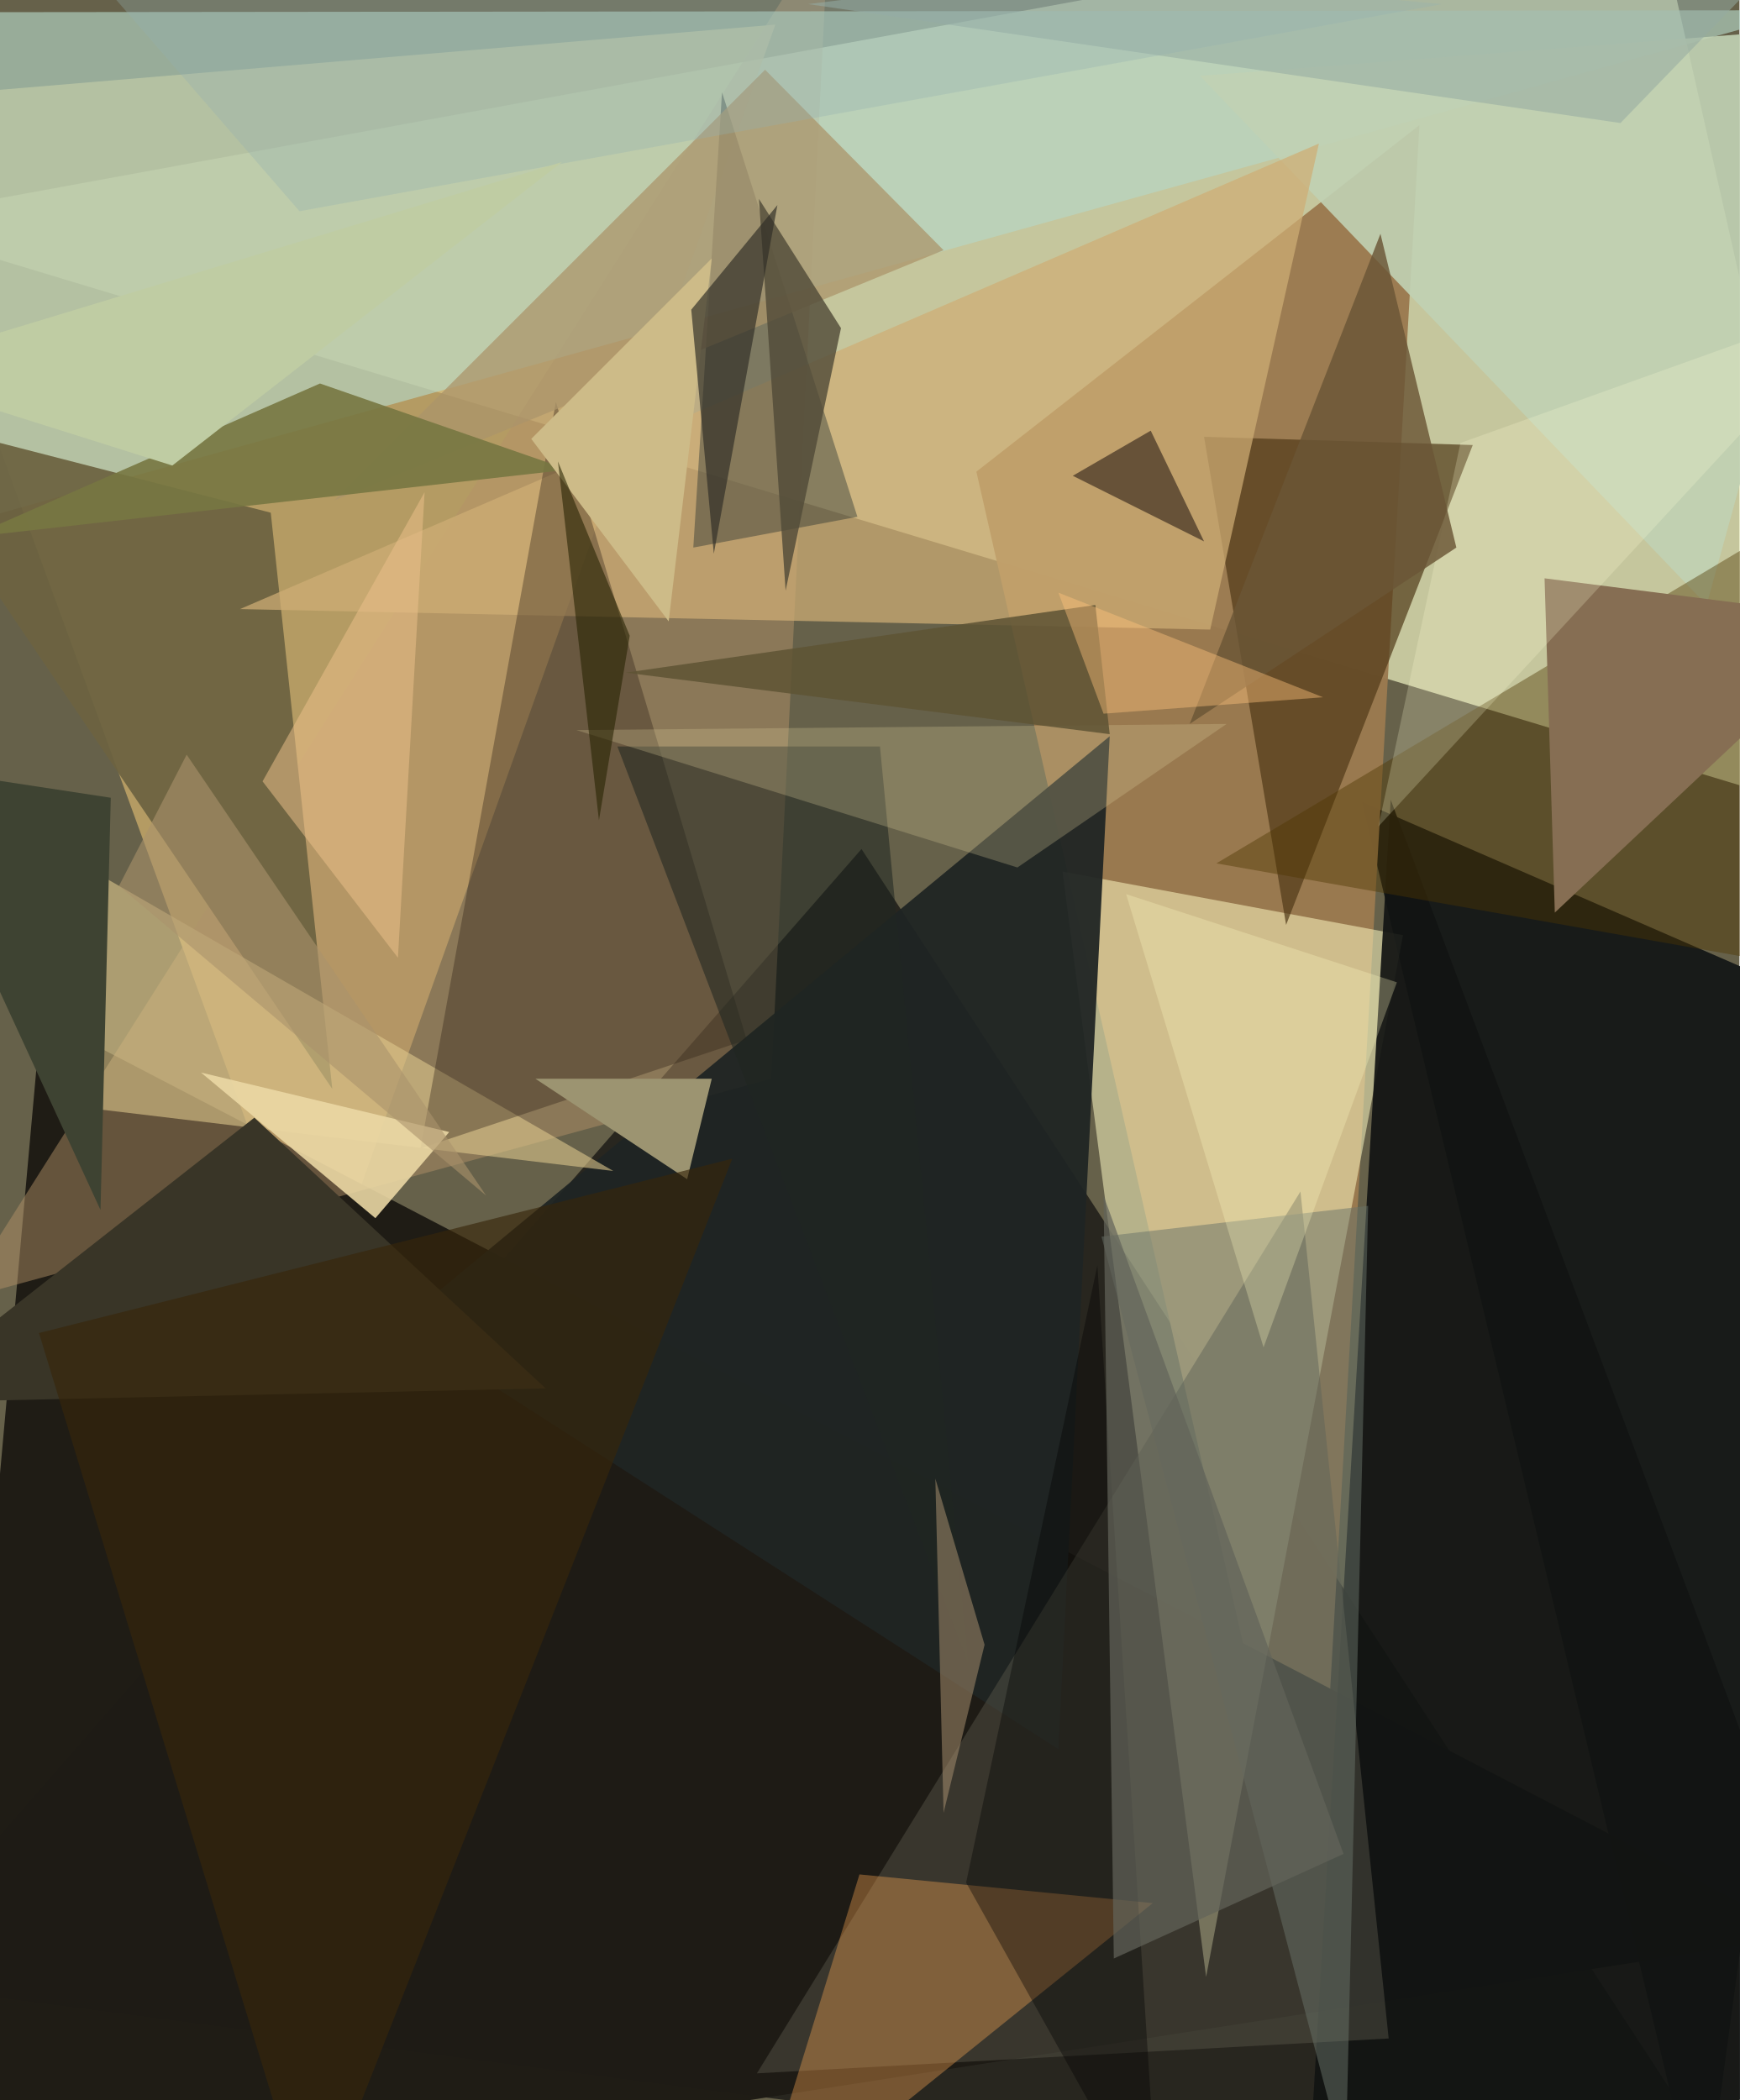
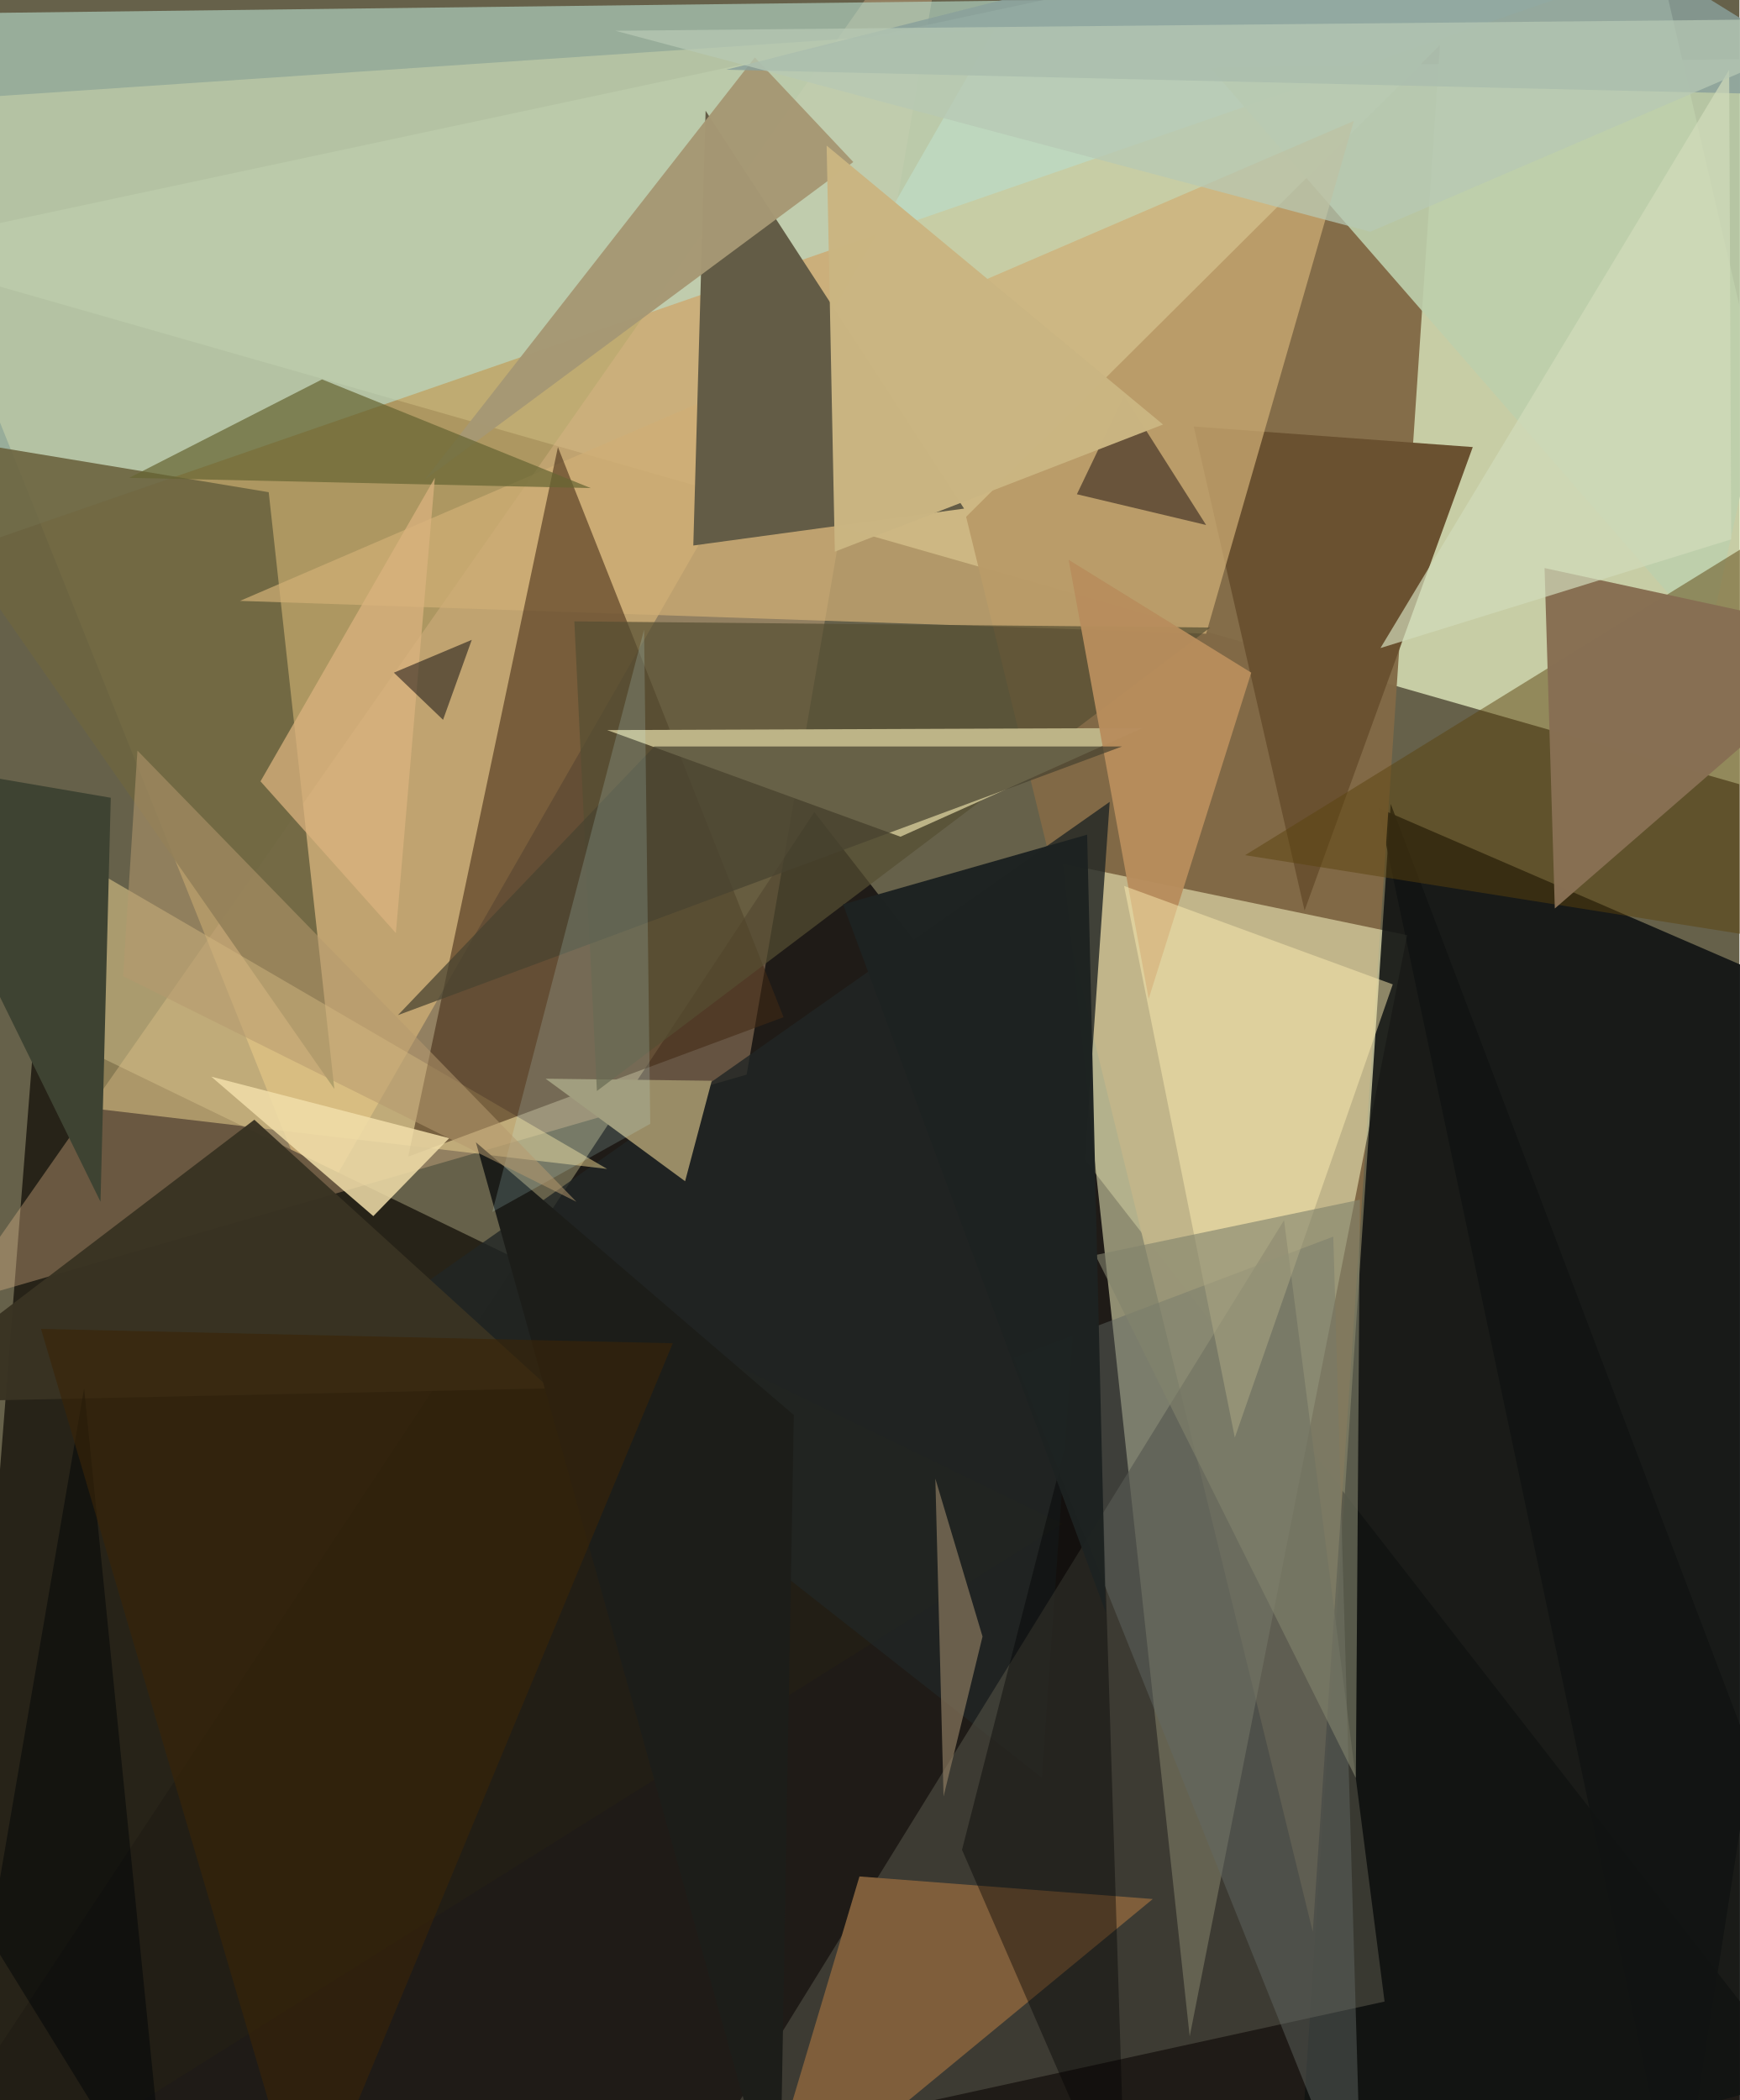
<svg xmlns="http://www.w3.org/2000/svg" width="848" height="1024" viewBox="0 0 212 256">
  <rect width="212" height="256" fill="#66614a" />
-   <polygon points="227,100.25 201.5,-12.75 -15.5,27" fill="#f9fdca" fill-opacity="0.647" />
-   <polygon points="214.5,271.5 -15.5,241.5 105,103.5" fill="#080808" fill-opacity="0.655" />
-   <polygon points="207.5,271.5 166,97.75 227.5,124.5" fill="#181b19" />
-   <polygon points="38.5,160 -15.5,12.25 94.5,3" fill="#d2b26d" fill-opacity="0.718" />
-   <polygon points="173,15.25 160.25,238.75 119,57.5" fill="#9b7a50" fill-opacity="0.965" />
-   <polygon points="5,124 -8.25,271.5 220,236" fill="#1e1b15" fill-opacity="0.98" />
-   <polygon points="129.5,106.25 147,241 171,114" fill="#fffcc4" fill-opacity="0.525" />
-   <polygon points="-5,158.5 94,131.5 101,-9" fill="#b39268" fill-opacity="0.475" />
-   <polygon points="169.5,97.5 159.25,269.5 227.5,252" fill="#121413" fill-opacity="0.925" />
-   <polygon points="135.25,89.75 48.5,161.5 129,213.25" fill="#1f2423" fill-opacity="0.941" />
-   <polygon points="-15.5,1.5 -4.25,63.75 220.5,1.25" fill="#b4d7c7" fill-opacity="0.631" />
-   <polygon points="179.5,54.25 146.75,53.25 156.75,112.75" fill="#503818" fill-opacity="0.694" />
-   <polygon points="33,62.5 40.5,132.75 -15.5,50" fill="#6c6341" fill-opacity="0.933" />
-   <polygon points="208,73.75 227.5,3 146.25,9.25" fill="#c0d1b3" fill-opacity="0.91" />
-   <polygon points="169.25,248.5 92.25,252.75 158.5,145.25" fill="#565348" fill-opacity="0.482" />
-   <polygon points="29.25,74.25 147.5,76.75 160.75,17.5" fill="#cead75" fill-opacity="0.722" />
-   <polygon points="148.25,105.25 224.5,118.75 215.25,65.25" fill="#4e3502" fill-opacity="0.416" />
-   <polygon points="88,11.25 84.5,66.75 104.5,63" fill="#112126" fill-opacity="0.369" />
-   <polygon points="9.75,105.25 8,134.75 74.75,142.75" fill="#dfc88c" fill-opacity="0.584" />
-   <polygon points="51.25,140 91,126.75 67.75,49" fill="#2f2216" fill-opacity="0.365" />
-   <polygon points="140.5,232 104.75,228.5 91.5,271.5" fill="#ffaa55" fill-opacity="0.361" />
-   <polygon points="134.25,150.75 166.75,147 164,264" fill="#69736a" fill-opacity="0.498" />
-   <polygon points="40.75,61 115,30.5 93.25,8.5" fill="#ab946a" fill-opacity="0.737" />
-   <polygon points="133.75,154.25 141.25,271.5 117.75,229.5" fill="#000000" fill-opacity="0.361" />
-   <polygon points="-12.75,93.25 12.25,147.5 13.5,97.25" fill="#3e4332" />
-   <polygon points="227.5,75.5 189.5,111.25 188.25,70.5" fill="#866e53" />
-   <polygon points="170.25,119.75 137.25,109 154,164.25" fill="#fffbc1" fill-opacity="0.275" />
-   <polygon points="140.25,52.5 130.75,58 146.75,66" fill="#2a1d17" fill-opacity="0.596" />
-   <polygon points="-3.75,65.5 39,46.75 69.25,57.25" fill="#777742" fill-opacity="0.902" />
-   <polygon points="31,136.25 66.5,169.25 -13.25,171" fill="#393527" />
-   <polygon points="86.75,131.5 83.75,143.75 65.25,131.5" fill="#9c9471" />
-   <polygon points="54.75,138 24.5,130.75 45.75,148.5" fill="#ebd8a4" fill-opacity="0.894" />
-   <polygon points="118,202.75 107.25,91 75.25,91" fill="#202721" fill-opacity="0.557" />
-   <polygon points="48.5,116.75 51.75,60 32,95.25" fill="#ecbf8a" fill-opacity="0.522" />
-   <polygon points="197.5,15 227,-15.5 98.5,0.5" fill="#95aaa2" fill-opacity="0.541" />
-   <polygon points="124,105.75 149.5,88.25 70.25,89" fill="#d4c795" fill-opacity="0.282" />
-   <polygon points="95.75,72 102.5,40 92.5,24.25" fill="#514b38" fill-opacity="0.808" />
-   <polygon points="168,100.75 227.5,36.25 178,54" fill="#ffffd8" fill-opacity="0.216" />
-   <polygon points="177.5,66.75 145,88.25 168.25,28.5" fill="#6a5636" fill-opacity="0.82" />
-   <polygon points="38,271.5 89.25,141.25 4.75,162.5" fill="#38260a" fill-opacity="0.639" />
-   <polygon points="135.25,89.5 133.5,73.75 76.25,82" fill="#5f5435" fill-opacity="0.859" />
-   <polygon points="134.5,145.75 135.75,238.75 163.75,226" fill="#62645a" fill-opacity="0.706" />
-   <polygon points="114,180.25 120,200.5 115,221" fill="#ab9170" fill-opacity="0.518" />
-   <polygon points="36.5,25.75 0.75,-15.5 175.75,0.5" fill="#95afb1" fill-opacity="0.314" />
-   <polygon points="86.75,31.5 64.75,53.5 81.5,75.75" fill="#cdbb88" />
-   <polygon points="134.5,87 129,72.25 161.25,85" fill="#ffc27b" fill-opacity="0.424" />
-   <polygon points="87,67.5 84.25,37.75 94.75,25" fill="#2f2d26" fill-opacity="0.667" />
-   <polygon points="68.5,19.75 21,56.75 -15.5,45.25" fill="#bfcca3" />
-   <polygon points="76.75,77.5 68,56.25 73,100" fill="#262200" fill-opacity="0.573" />
-   <polygon points="22.75,92 14.5,108 59.25,145.75" fill="#aa926b" fill-opacity="0.588" />
+   <polygon points="226.5,99.75 199.75,-15.5 -15.5,30.5" fill="#eaf4c6" fill-opacity="0.733" />
+   <polygon points="225.5,261.25 -8.5,262.25 99.25,99" fill="#0e0b0b" fill-opacity="0.8" />
+   <polygon points="204.5,271.5 168,98.5 227.5,124.25" fill="#131716" fill-opacity="0.945" />
+   <polygon points="38.5,147.75 -15.5,12.75 121.25,3.5" fill="#bda367" fill-opacity="0.82" />
+   <polygon points="175.5,5.5 160,235.5 117.75,63" fill="#826a46" fill-opacity="0.961" />
+   <polygon points="4.25,125 -7.25,271.5 129.5,185.75" fill="#231f15" fill-opacity="0.929" />
+   <polygon points="129.5,105.25 145,248.25 171.5,114" fill="#ffffcb" fill-opacity="0.506" />
+   <polygon points="-5.75,159 91,131 116.25,-15.5" fill="#e0b88a" fill-opacity="0.361" />
+   <polygon points="169.5,98 158,270.75 227.5,251" fill="#111412" fill-opacity="0.894" />
+   <polygon points="135.25,97.75 51,157 127,216.75" fill="#212625" fill-opacity="0.804" />
+   <polygon points="-15.5,1.75 0,65.5 191.5,-0.75" fill="#b8dece" fill-opacity="0.608" />
+   <polygon points="179.5,54.5 145.5,52 159,111" fill="#6a5130" />
+   <polygon points="32.75,60 40.75,132.75 -15.5,52" fill="#6c6541" fill-opacity="0.914" />
+   <polygon points="208.25,78 223.75,7 147.5,8.25" fill="#bdceac" fill-opacity="0.914" />
+   <polygon points="168.75,244 86.5,262 156.5,148.75" fill="#4e4c41" fill-opacity="0.663" />
+   <polygon points="29.25,73.25 147,77.25 165,14.75" fill="#cfae75" fill-opacity="0.718" />
+   <polygon points="151.75,104.25 221,115.25 214.5,65.5" fill="#5b430e" fill-opacity="0.486" />
+   <polygon points="86,13.5 84.5,66.5 117.5,62" fill="#635c46" />
+   <polygon points="10.5,105.5 10.25,135 74,142.5" fill="#f0d893" fill-opacity="0.49" />
+   <polygon points="49.75,141 95.5,124 68,54.5" fill="#422a15" fill-opacity="0.569" />
+   <polygon points="104.75,228.75 140.5,231.5 92,271.5" fill="#7f5e3b" />
+   <polygon points="133.75,161 117.25,225.5 137.25,271.5" fill="#000000" fill-opacity="0.392" />
+   <polygon points="92,7 104,19.75 51.75,58.5" fill="#a69874" fill-opacity="0.973" />
+   <polygon points="13.5,97.25 -14.25,92.5 12.25,146.5" fill="#3e4332" />
+   <polygon points="67,169.25 31,136.5 -14.25,171" fill="#393323" fill-opacity="0.965" />
+   <polygon points="123.5,165.5 162.5,150.75 166,271.5" fill="#626964" fill-opacity="0.459" />
+   <polygon points="227.5,77.75 188.25,69.25 189.5,110.75" fill="#876f53" fill-opacity="0.992" />
+   <polygon points="54.75,138.75 45.5,148.25 25.75,131.25" fill="#f0dea9" fill-opacity="0.851" />
+   <polygon points="83.5,144 66.5,131.5 86.75,131.75" fill="#998c66" />
+   <polygon points="137,48.25 147,64 131.25,60.25" fill="#2f211a" fill-opacity="0.58" />
+   <polygon points="72,59.5 15.75,58.25 39.25,46.25" fill="#676533" fill-opacity="0.714" />
+   <polygon points="115,219 114,180.25 119.75,199.5" fill="#8b795f" fill-opacity="0.694" />
+   <polygon points="53,58.25 31.75,95.25 48.25,113.75" fill="#dab27e" fill-opacity="0.745" />
+   <polygon points="96.75,172.5 95,271.5 58,139.25" fill="#1c1d19" />
+   <polygon points="72.75,133 147.5,76.5 70,75.75" fill="#554f32" fill-opacity="0.706" />
+   <polygon points="74,89 139.25,88.75 109.75,102" fill="#bdb487" />
+   <polygon points="88.5,8.5 227.5,11.75 183.5,-15.5" fill="#89a09b" fill-opacity="0.831" />
+   <polygon points="141.75,51.75 100.75,17.75 101.75,67.25" fill="#cab582" fill-opacity="0.996" />
+   <polygon points="152.5,82 130.25,68.25 140,121.75" fill="#b88e5d" fill-opacity="0.961" />
+   <polygon points="169.75,120 137,108 150.5,175.25" fill="#fbebb0" fill-opacity="0.494" />
+   <polygon points="10.25,169.25 -1.25,236.25 20.5,271.5" fill="#000508" fill-opacity="0.494" />
+   <polygon points="133.5,153 165.75,146.25 165.25,216.75" fill="#82836d" fill-opacity="0.62" />
+   <polygon points="48.5,123.75 136.75,91 79.75,91" fill="#494330" fill-opacity="0.733" />
+   <polygon points="79.25,137 78.5,76.75 60,147.75" fill="#d0ffff" fill-opacity="0.161" />
+   <polygon points="168.25,79 210.75,8.5 211,65.75" fill="#d2dbbb" fill-opacity="0.702" />
+   <polygon points="167,28.25 75,3.75 227.5,2.25" fill="#b7c9b4" fill-opacity="0.733" />
+   <polygon points="5,162 82,163.75 37.25,271.5" fill="#392508" fill-opacity="0.616" />
+   <polygon points="48,82 54,87.75 57.5,78" fill="#020008" fill-opacity="0.478" />
+   <polygon points="134.75,196.5 102.75,110.25 132.5,101.75" fill="#1d2221" fill-opacity="0.973" />
+   <polygon points="70.25,146.5 16.75,91.5 15,119" fill="#b5996e" fill-opacity="0.529" />
</svg>
